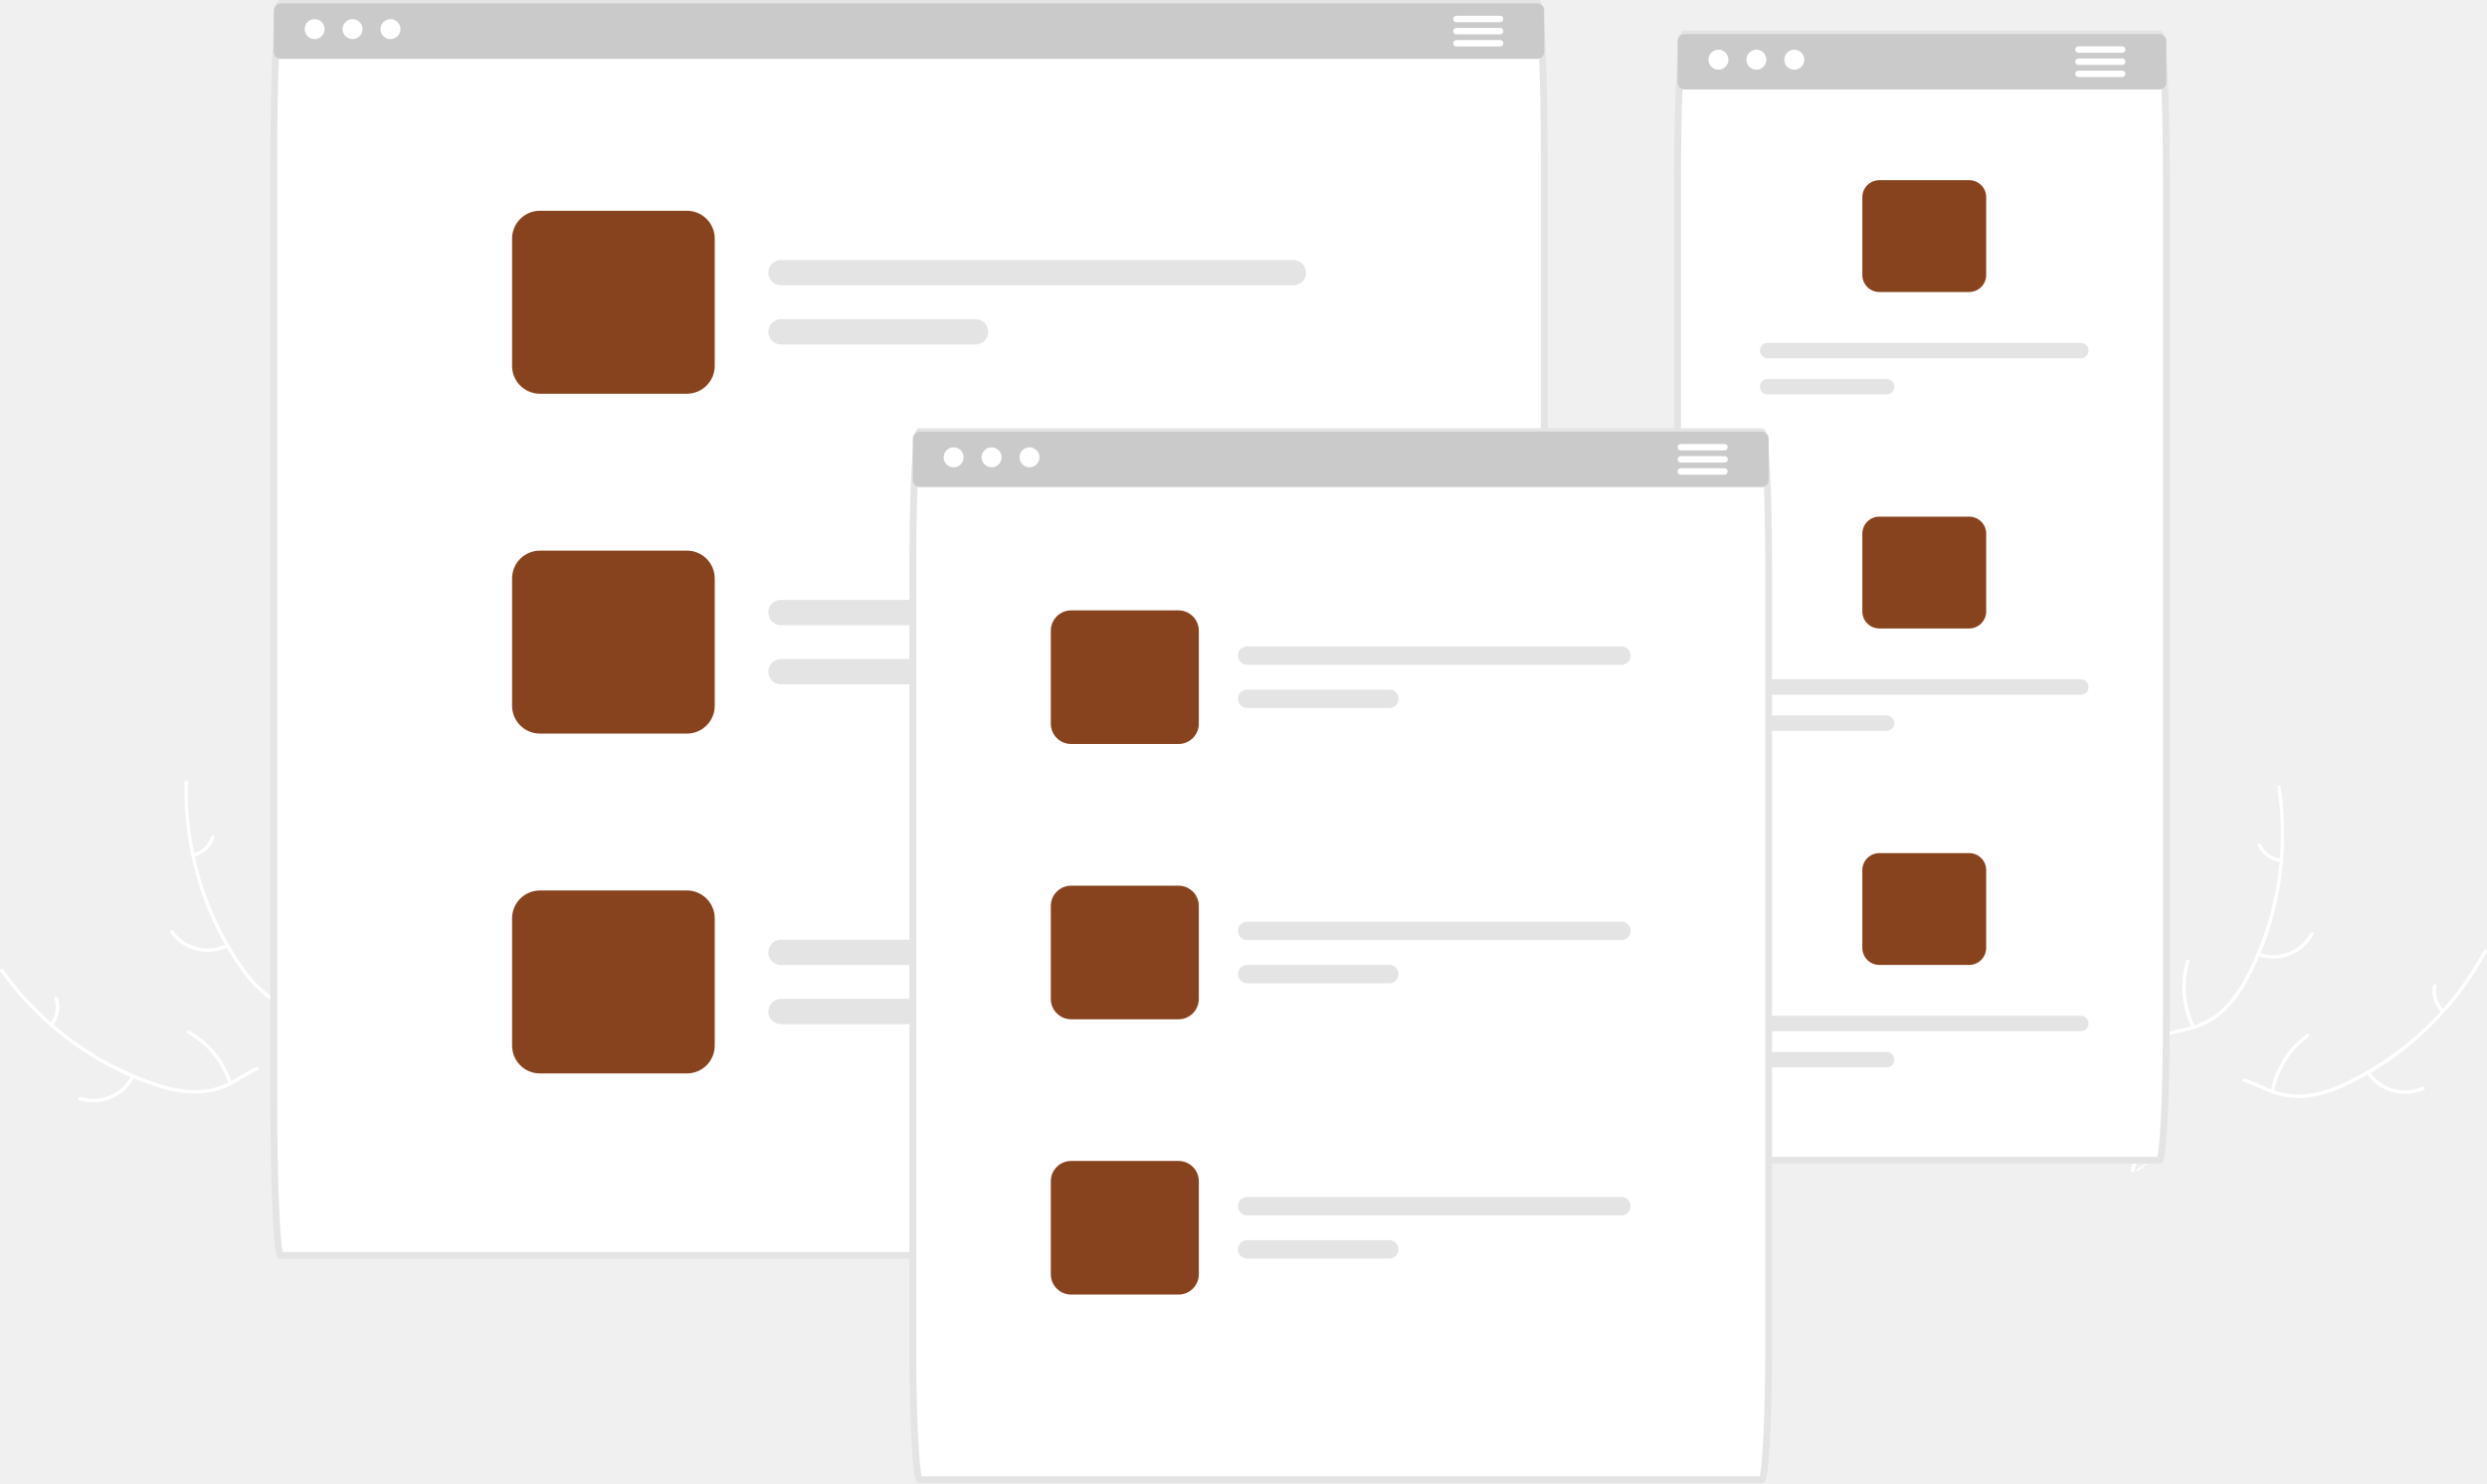
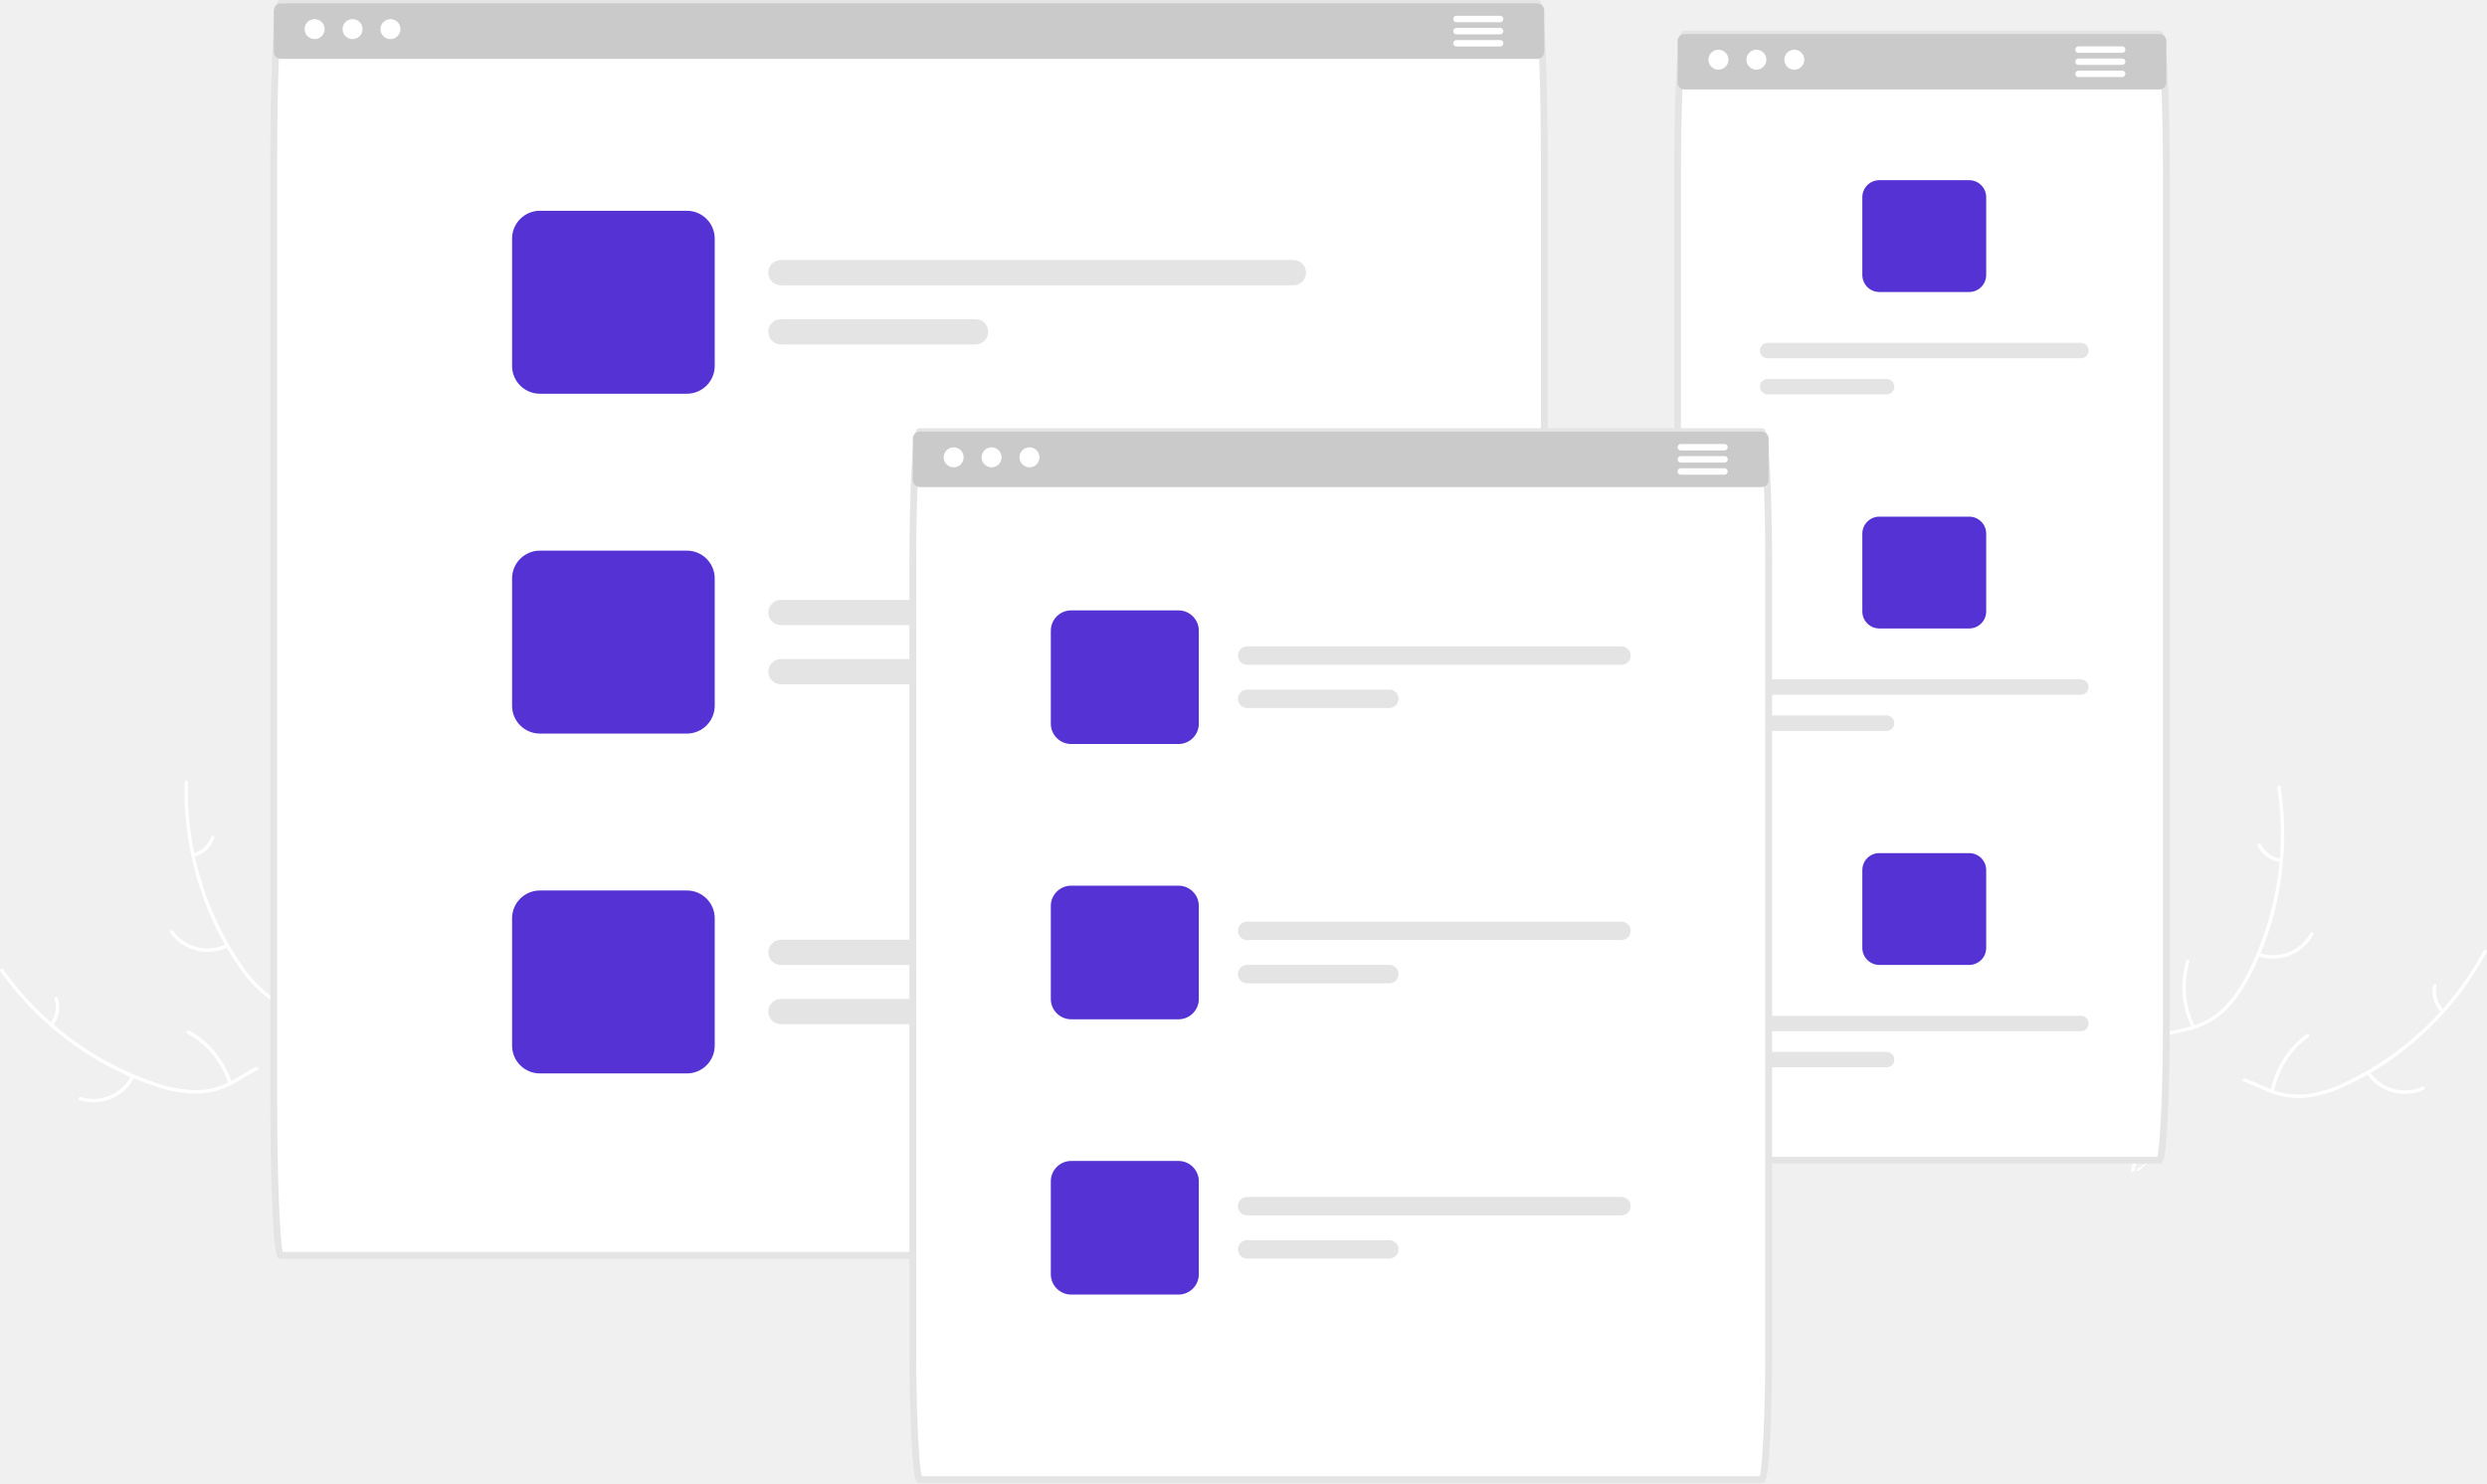
<svg xmlns="http://www.w3.org/2000/svg" data-name="Layer 1" width="731.662" height="436.38" viewBox="0 0 731.662 436.38">
  <path d="M277.281,566.582c-21.535-7.834-40.23-26.574-42.601-49.367a105.583,105.583,0,0,0,70.661,16.18c9.531-1.236,20.003-3.603,28.159,1.481,5.075,3.163,8.226,8.78,9.671,14.583,1.445,5.803,1.38,11.861,1.306,17.841l.671,1.334C322.652,573,298.816,574.416,277.281,566.582Z" transform="translate(-234.1692 -231.8101)" fill="#f0f0f0" />
  <path d="M235.147,517.101a90.245,90.245,0,0,0,44.499,33.208,38.862,38.862,0,0,0,11.96,2.286,22.289,22.289,0,0,0,11.315-3.096c3.234-1.823,6.331-4.061,9.951-5.066a13.648,13.648,0,0,1,11.009,1.838c4.061,2.549,6.963,6.406,9.67,10.276,3.006,4.297,6.06,8.807,10.752,11.416.569.316.045,1.18-.523.864-8.164-4.538-11.186-14.165-18.135-20.017-3.242-2.731-7.327-4.501-11.612-3.619-3.747.772-6.942,3.078-10.201,4.951a23.784,23.784,0,0,1-10.951,3.439,35.927,35.927,0,0,1-12.004-1.818,87.554,87.554,0,0,1-24.508-12.173,91.845,91.845,0,0,1-22.111-22.007c-.375-.529.515-1.008.888-.482Z" transform="translate(-234.1692 -231.8101)" fill="#fff" />
  <path d="M273.749,548.68a13.54,13.54,0,0,1-16.126,6.879c-.62-.195-.346-1.167.274-.972a12.537,12.537,0,0,0,14.988-6.43c.288-.583,1.15-.057.864.523Z" transform="translate(-234.1692 -231.8101)" fill="#fff" />
  <path d="M301.403,550.64a26.097,26.097,0,0,0-12.048-14.715c-.567-.318-.044-1.182.523-.864a27.144,27.144,0,0,1,12.506,15.338c.199.62-.783.858-.981.241Z" transform="translate(-234.1692 -231.8101)" fill="#fff" />
  <path d="M248.941,532.87a7.664,7.664,0,0,0,1.262-7.162c-.207-.617.776-.855.981-.241a8.588,8.588,0,0,1-1.379,7.926.522.522,0,0,1-.693.171.508.508,0,0,1-.171-.693Z" transform="translate(-234.1692 -231.8101)" fill="#fff" />
  <path d="M289.032,461.845c.14.382.28.764.428,1.148a100.932,100.932,0,0,0,6.94,14.829c.204.37.416.743.63,1.106a106.405,106.405,0,0,0,25.675,29.588,103.332,103.332,0,0,0,13.011,8.787c6.289,3.583,13.393,6.968,17.995,12.263a17.726,17.726,0,0,1,1.353,1.727l-8.342,36.418c-.06.073-.113.149-.173.222l-.267,1.469c-.244-.117-.495-.244-.739-.362-.142-.068-.282-.143-.424-.211-.094-.048-.188-.096-.276-.133-.031-.016-.063-.032-.086-.046-.088-.038-.165-.082-.244-.117q-2.105-1.059-4.203-2.152c-.008-.002-.008-.002-.015-.012a151.935,151.935,0,0,1-29.866-19.958c-.269-.237-.547-.475-.813-.728a98.602,98.602,0,0,1-11.118-11.633,87.173,87.173,0,0,1-5.177-7.141,72.487,72.487,0,0,1-9.195-20.715c-3.905-14.642-3.083-30.369,4.327-43.363C288.646,462.5,288.834,462.175,289.032,461.845Z" transform="translate(-234.1692 -231.8101)" fill="#f0f0f0" />
  <path d="M289.476,462.033A90.245,90.245,0,0,0,305.012,515.339a38.863,38.863,0,0,0,8.173,9.026,22.289,22.289,0,0,0,10.898,4.341c3.679.492,7.5.569,10.996,1.946a13.648,13.648,0,0,1,7.684,8.096c1.707,4.48,1.703,9.307,1.534,14.027-.187,5.24-.464,10.681,1.712,15.588.264.595-.674.969-.938.375-3.786-8.539-.404-18.045-2.428-26.901-.945-4.132-3.141-8.005-7.093-9.881-3.456-1.64-7.396-1.723-11.126-2.188a23.785,23.785,0,0,1-10.814-3.847,35.928,35.928,0,0,1-8.49-8.678,87.554,87.554,0,0,1-12.239-24.475,91.845,91.845,0,0,1-4.404-30.884c.019-.648,1.018-.495.999.149Z" transform="translate(-234.1692 -231.8101)" fill="#fff" />
  <path d="M301.285,510.487a13.54,13.54,0,0,1-17.018-4.216c-.378-.529.426-1.141.804-.611a12.537,12.537,0,0,0,15.838,3.89c.581-.292.952.647.375.938Z" transform="translate(-234.1692 -231.8101)" fill="#fff" />
  <path d="M322.185,528.702a26.097,26.097,0,0,0-.76-19.003c-.262-.596.676-.97.938-.375a27.144,27.144,0,0,1,.751,19.776c-.215.615-1.142.214-.928-.398Z" transform="translate(-234.1692 -231.8101)" fill="#fff" />
  <path d="M290.996,482.928a7.664,7.664,0,0,0,5.32-4.958c.207-.617,1.134-.215.928.398a8.588,8.588,0,0,1-5.873,5.498.522.522,0,0,1-.656-.281.508.508,0,0,1,.281-.656Z" transform="translate(-234.1692 -231.8101)" fill="#fff" />
  <path d="M929.098,565.83c20.409-10.422,36.658-31.318,36.21-54.229A105.583,105.583,0,0,1,897.171,536.343c-9.611-.055-20.294-1.117-27.764,4.931-4.648,3.763-7.084,9.724-7.805,15.661-.721,5.937.088,11.94.897,17.866l-.502,1.406C884.859,577.776,908.689,576.252,929.098,565.83Z" transform="translate(-234.1692 -231.8101)" fill="#f0f0f0" />
  <path d="M964.83,511.545a90.245,90.245,0,0,1-40.079,38.426,38.863,38.863,0,0,1-11.588,3.739,22.289,22.289,0,0,1-11.61-1.681c-3.433-1.411-6.782-3.253-10.499-3.805a13.648,13.648,0,0,0-10.7,3.177c-3.716,3.029-6.123,7.213-8.334,11.386-2.455,4.634-4.931,9.485-9.267,12.651-.525.384.1,1.176.625.793,7.544-5.507,9.36-15.432,15.537-22.094,2.882-3.109,6.719-5.367,11.08-5.019,3.813.305,7.268,2.201,10.732,3.66a23.784,23.784,0,0,0,11.291,2.067,35.928,35.928,0,0,0,11.689-3.279,87.554,87.554,0,0,0,22.825-15.094,91.845,91.845,0,0,0,19.238-24.558c.307-.571-.635-.937-.94-.37Z" transform="translate(-234.1692 -231.8101)" fill="#fff" />
  <path d="M930.403,547.629a13.54,13.54,0,0,0,16.85,4.845c.591-.27.2-1.201-.392-.931a12.537,12.537,0,0,1-15.664-4.539c-.357-.543-1.148.085-.793.625Z" transform="translate(-234.1692 -231.8101)" fill="#fff" />
  <path d="M903.199,552.974a26.097,26.097,0,0,1,10.148-16.085c.524-.385-.102-1.178-.625-.793a27.144,27.144,0,0,0-10.526,16.759c-.121.64.883.755,1.003.119Z" transform="translate(-234.1692 -231.8101)" fill="#fff" />
  <path d="M953.079,528.89a7.664,7.664,0,0,1-2.133-6.952c.129-.638-.875-.753-1.003-.119a8.588,8.588,0,0,0,2.343,7.697.522.522,0,0,0,.709.084.508.508,0,0,0,.084-.709Z" transform="translate(-234.1692 -231.8101)" fill="#fff" />
  <path d="M904.561,463.331c-.092.396-.184.792-.284,1.192a100.932,100.932,0,0,1-5.064,15.57c-.157.393-.321.788-.489,1.175a106.405,106.405,0,0,1-21.844,32.52,103.332,103.332,0,0,1-11.832,10.32c-5.801,4.329-12.435,8.561-16.351,14.382a17.728,17.728,0,0,0-1.131,1.88l12.755,35.117c.069.065.13.134.199.199l.445,1.425c.228-.147.461-.303.689-.45.133-.084.262-.177.395-.261.087-.059.175-.118.257-.166.029-.019.058-.039.079-.056.082-.048.154-.101.228-.147q1.959-1.31,3.907-2.652c.008-.003.008-.003.013-.014a151.936,151.936,0,0,0,27.186-23.478c.238-.268.485-.539.717-.823a98.603,98.603,0,0,0,9.603-12.911,87.168,87.168,0,0,0,4.26-7.723,72.487,72.487,0,0,0,6.579-21.688c2.075-15.01-.673-30.518-9.624-42.503C905.025,463.934,904.798,463.635,904.561,463.331Z" transform="translate(-234.1692 -231.8101)" fill="#f0f0f0" />
  <path d="M904.144,463.572a90.245,90.245,0,0,1-8.866,54.812,38.863,38.863,0,0,1-7.002,9.962,22.289,22.289,0,0,1-10.282,5.648c-3.591.94-7.373,1.486-10.673,3.283a13.648,13.648,0,0,0-6.631,8.979c-1.144,4.656-.546,9.446.201,14.109.83,5.178,1.773,10.543.217,15.681-.189.623.788.879.977.257,2.708-8.939-1.817-17.957-.897-26.995.43-4.217,2.133-8.331,5.825-10.678,3.229-2.052,7.128-2.619,10.772-3.539a23.784,23.784,0,0,0,10.259-5.147,35.928,35.928,0,0,0,7.359-9.656,87.554,87.554,0,0,0,9.137-25.794,91.845,91.845,0,0,0,.575-31.191c-.099-.641-1.071-.366-.973.271Z" transform="translate(-234.1692 -231.8101)" fill="#fff" />
  <path d="M898.381,513.111a13.54,13.54,0,0,0,16.371-6.276c.31-.571-.563-1.08-.873-.508a12.537,12.537,0,0,1-15.24,5.807c-.612-.218-.866.759-.257.977Z" transform="translate(-234.1692 -231.8101)" fill="#fff" />
  <path d="M879.878,533.757a26.097,26.097,0,0,1-1.581-18.953c.186-.623-.791-.88-.977-.257a27.144,27.144,0,0,0,1.685,19.719c.289.584,1.159.072.872-.509Z" transform="translate(-234.1692 -231.8101)" fill="#fff" />
  <path d="M905.204,484.496a7.664,7.664,0,0,1-5.889-4.267c-.281-.587-1.152-.074-.872.509a8.588,8.588,0,0,0,6.504,4.735.522.522,0,0,0,.617-.36.508.508,0,0,0-.36-.617Z" transform="translate(-234.1692 -231.8101)" fill="#fff" />
  <path d="M871.498,246.81h-143.79v9.25a2.04,2.04,0,0,0,.46,1.3c-.29,7.23-.46,16.46-.46,26.49v247.3c0,23.18.93,42.04,2.07,42.04h139.65c1.14,0,2.07-18.86,2.07-42.04v-247.3c0-10.03-.17-19.26-.46-26.49a2.039,2.039,0,0,0,.46-1.3Z" transform="translate(-234.1692 -231.8101)" fill="#fff" />
  <path d="M869.429,574.19H729.779c-1.088,0-1.807,0-2.461-13.278-.393-7.968-.609-18.538-.609-29.762V283.85c0-9.694.164-19.116.461-26.53.186-4.452.399-8.018.633-10.6.459-5.056.896-5.91,1.976-5.91h139.65c1.079,0,1.516.854,1.976,5.91.235,2.592.448,6.158.633,10.598l0.0.002c.297,7.407.461,16.829.461,26.53V531.15c0,11.224-.216,21.794-.609,29.762C871.236,574.19,870.517,574.19,869.429,574.19Zm-139.082-2H868.86c.724-2.733,1.638-17.57,1.638-41.04V283.85c0-9.675-.163-19.068-.459-26.448h-0c-.184-4.408-.395-7.941-.626-10.501a28.884,28.884,0,0,0-.562-4.09H730.356a28.896,28.896,0,0,0-.562,4.09c-.231,2.55-.442,6.083-.627,10.501-.296,7.387-.459,16.78-.459,26.448V531.15C728.708,554.619,729.623,569.457,730.347,572.19Z" transform="translate(-234.1692 -231.8101)" fill="#e4e4e4" />
  <path d="M869.429,241.81H729.779a2.074,2.074,0,0,0-2.07,2.07v12.18a2.04,2.04,0,0,0,.46,1.3,2.079,2.079,0,0,0,1.61.77h139.65a2.08,2.08,0,0,0,1.61-.77,2.039,2.039,0,0,0,.46-1.3v-12.18A2.074,2.074,0,0,0,869.429,241.81Z" transform="translate(-234.1692 -231.8101)" fill="#cacaca" />
  <circle id="b800b2fc-3bcc-4a40-9972-a80335d602c8" data-name="Ellipse 90" cx="505.559" cy="17.565" r="2.94" fill="#fff" />
  <circle id="fa63cc97-e384-451c-9b8c-3b6845b8b0f6" data-name="Ellipse 91" cx="516.717" cy="17.565" r="2.94" fill="#fff" />
  <circle id="beaeadfc-8efd-4e6c-adaf-945ac9d4d623" data-name="Ellipse 92" cx="527.875" cy="17.565" r="2.94" fill="#fff" />
  <path d="M858.498,245.45H845.648a.956.956,0,0,0-.95.95.801.801,0,0,0,.1.41.943.943,0,0,0,.85.54h12.85a.948.948,0,0,0,.86-.54.914.914,0,0,0,.09-.41A.95.95,0,0,0,858.498,245.45Z" transform="translate(-234.1692 -231.8101)" fill="#fff" />
  <path d="M858.498,249.02H845.648a.95.95,0,0,0,0,1.9h12.85a.95.95,0,1,0,0-1.9Z" transform="translate(-234.1692 -231.8101)" fill="#fff" />
  <path d="M858.498,252.59H845.648a.95.95,0,0,0,0,1.9h12.85a.95.95,0,1,0,0-1.9Z" transform="translate(-234.1692 -231.8101)" fill="#fff" />
-   <path d="M813.498,284.83H787.058a5.002,5.002,0,0,0-5,5v22.9a5.008,5.008,0,0,0,5,5h26.44a5.015,5.015,0,0,0,5-5v-22.9A5.008,5.008,0,0,0,813.498,284.83Z" transform="translate(-234.1692 -231.8101)" fill="#87431D" />
+   <path d="M813.498,284.83H787.058a5.002,5.002,0,0,0-5,5v22.9a5.008,5.008,0,0,0,5,5h26.44a5.015,5.015,0,0,0,5-5v-22.9A5.008,5.008,0,0,0,813.498,284.83Z" transform="translate(-234.1692 -231.8101)" fill="#5432D3" />
  <path d="M846.349,332.69h-92.15a2.27,2.27,0,1,0,0,4.54h92.15a2.27,2.27,0,1,0,0-4.54Z" transform="translate(-234.1692 -231.8101)" fill="#e4e4e4" />
  <path d="M789.199,343.33h-35a2.27,2.27,0,1,0,0,4.54h35a2.27,2.27,0,1,0,0-4.54Z" transform="translate(-234.1692 -231.8101)" fill="#e4e4e4" />
-   <path d="M813.498,383.83H787.058a5.002,5.002,0,0,0-5,5v22.9a5.008,5.008,0,0,0,5,5h26.44a5.015,5.015,0,0,0,5-5v-22.9A5.008,5.008,0,0,0,813.498,383.83Z" transform="translate(-234.1692 -231.8101)" fill="#87431D" />
+   <path d="M813.498,383.83H787.058a5.002,5.002,0,0,0-5,5v22.9a5.008,5.008,0,0,0,5,5h26.44a5.015,5.015,0,0,0,5-5v-22.9A5.008,5.008,0,0,0,813.498,383.83Z" transform="translate(-234.1692 -231.8101)" fill="#5432D3" />
  <path d="M846.349,431.69h-92.15a2.27,2.27,0,1,0,0,4.54h92.15a2.27,2.27,0,1,0,0-4.54Z" transform="translate(-234.1692 -231.8101)" fill="#e4e4e4" />
  <path d="M789.199,442.33h-35a2.27,2.27,0,1,0,0,4.54h35a2.27,2.27,0,1,0,0-4.54Z" transform="translate(-234.1692 -231.8101)" fill="#e4e4e4" />
-   <path d="M813.498,482.83H787.058a5.002,5.002,0,0,0-5,5v22.9a5.008,5.008,0,0,0,5,5h26.44a5.015,5.015,0,0,0,5-5v-22.9A5.008,5.008,0,0,0,813.498,482.83Z" transform="translate(-234.1692 -231.8101)" fill="#87431D" />
+   <path d="M813.498,482.83H787.058a5.002,5.002,0,0,0-5,5v22.9a5.008,5.008,0,0,0,5,5h26.44a5.015,5.015,0,0,0,5-5v-22.9A5.008,5.008,0,0,0,813.498,482.83Z" transform="translate(-234.1692 -231.8101)" fill="#5432D3" />
  <path d="M846.349,530.69h-92.15a2.27,2.27,0,1,0,0,4.54h92.15a2.27,2.27,0,1,0,0-4.54Z" transform="translate(-234.1692 -231.8101)" fill="#e4e4e4" />
  <path d="M789.199,541.33h-35a2.27,2.27,0,1,0,0,4.54h35a2.27,2.27,0,1,0,0-4.54Z" transform="translate(-234.1692 -231.8101)" fill="#e4e4e4" />
  <path d="M688.498,234.88a2.074,2.074,0,0,0-2.07-2.07H316.779a2.074,2.074,0,0,0-2.07,2.07v12.18a2.017,2.017,0,0,0,.53,1.37c-.33,8.27-.53,19.17-.53,31.11v274.91c0,25.78.93,46.74,2.07,46.74h369.65c1.14,0,2.07-20.96,2.07-46.74v-274.91c0-11.94-.2-22.84-.53-31.11a2.016,2.016,0,0,0,.53-1.37Z" transform="translate(-234.1692 -231.8101)" fill="#fff" />
  <path d="M686.429,602.19H316.779c-1.13,0-1.812,0-2.462-14.658-.392-8.855-.609-20.604-.609-33.082V279.54c0-11.507.189-22.57.531-31.15.657-16.58,1.406-16.58,2.539-16.58h369.65c1.133,0,1.882.003,2.539,16.58h0c.342,8.572.531,19.635.531,31.15V554.45c0,12.479-.216,24.228-.608,33.082C688.241,602.19,687.558,602.19,686.429,602.19Zm-369.066-2H685.845c.818-3.135,1.654-20.74,1.654-45.74V279.54c0-11.489-.188-22.524-.529-31.07v-0c-.416-10.503-.903-13.7-1.135-14.66H317.373c-.233.96-.719,4.156-1.135,14.66-.341,8.555-.529,19.589-.529,31.07V554.45C315.708,579.45,316.544,597.054,317.362,600.19Z" transform="translate(-234.1692 -231.8101)" fill="#e4e4e4" />
  <path d="M686.429,232.81H316.779a2.074,2.074,0,0,0-2.07,2.07v12.18a2.017,2.017,0,0,0,.53,1.37,2.051,2.051,0,0,0,1.54.7h369.65a2.051,2.051,0,0,0,1.54-.7,2.016,2.016,0,0,0,.53-1.37v-12.18A2.074,2.074,0,0,0,686.429,232.81Z" transform="translate(-234.1692 -231.8101)" fill="#cacaca" />
  <circle id="b7005a6f-2f7f-4001-b097-d8b6c117468f" data-name="Ellipse 90" cx="92.559" cy="8.565" r="2.94" fill="#fff" />
  <circle id="a0adf4f5-8105-4330-a35a-c3adb8f4e7bc" data-name="Ellipse 91" cx="103.717" cy="8.565" r="2.94" fill="#fff" />
  <circle id="a64b73a5-7207-44c1-bcaf-f99ab7b9c6dc" data-name="Ellipse 92" cx="114.875" cy="8.565" r="2.94" fill="#fff" />
  <path d="M675.498,236.45H662.648a.95.95,0,0,0,0,1.9h12.85a.95.95,0,1,0,0-1.9Z" transform="translate(-234.1692 -231.8101)" fill="#fff" />
  <path d="M675.498,240.02H662.648a.95.95,0,0,0,0,1.9h12.85a.95.95,0,1,0,0-1.9Z" transform="translate(-234.1692 -231.8101)" fill="#fff" />
  <path d="M675.498,243.59H662.648a.95.95,0,0,0,0,1.9h12.85a.95.95,0,1,0,0-1.9Z" transform="translate(-234.1692 -231.8101)" fill="#fff" />
-   <path d="M436.259,293.83H392.998a8.19,8.19,0,0,0-8.18,8.18v37.47a8.19,8.19,0,0,0,8.18,8.18h43.26a8.19,8.19,0,0,0,8.18-8.18V302.01A8.19,8.19,0,0,0,436.259,293.83Z" transform="translate(-234.1692 -231.8101)" fill="#87431D" />
+   <path d="M436.259,293.83H392.998a8.19,8.19,0,0,0-8.18,8.18v37.47a8.19,8.19,0,0,0,8.18,8.18h43.26a8.19,8.19,0,0,0,8.18-8.18V302.01A8.19,8.19,0,0,0,436.259,293.83Z" transform="translate(-234.1692 -231.8101)" fill="#5432D3" />
  <path d="M614.688,308.32H463.909a3.715,3.715,0,0,0,0,7.43H614.688a3.715,3.715,0,0,0,0-7.43Z" transform="translate(-234.1692 -231.8101)" fill="#e4e4e4" />
  <path d="M521.179,325.73h-57.27a3.715,3.715,0,0,0,0,7.43h57.27a3.715,3.715,0,0,0,0-7.43Z" transform="translate(-234.1692 -231.8101)" fill="#e4e4e4" />
-   <path d="M436.259,393.83H392.998a8.19,8.19,0,0,0-8.18,8.18v37.47a8.19,8.19,0,0,0,8.18,8.18h43.26a8.19,8.19,0,0,0,8.18-8.18V402.01A8.19,8.19,0,0,0,436.259,393.83Z" transform="translate(-234.1692 -231.8101)" fill="#87431D" />
+   <path d="M436.259,393.83H392.998a8.19,8.19,0,0,0-8.18,8.18v37.47a8.19,8.19,0,0,0,8.18,8.18h43.26a8.19,8.19,0,0,0,8.18-8.18V402.01A8.19,8.19,0,0,0,436.259,393.83Z" transform="translate(-234.1692 -231.8101)" fill="#5432D3" />
  <path d="M614.688,408.32H463.909a3.715,3.715,0,0,0,0,7.43H614.688a3.715,3.715,0,0,0,0-7.43Z" transform="translate(-234.1692 -231.8101)" fill="#e4e4e4" />
  <path d="M521.179,425.73h-57.27a3.715,3.715,0,0,0,0,7.43h57.27a3.715,3.715,0,0,0,0-7.43Z" transform="translate(-234.1692 -231.8101)" fill="#e4e4e4" />
-   <path d="M436.259,493.83H392.998a8.19,8.19,0,0,0-8.18,8.18v37.47a8.19,8.19,0,0,0,8.18,8.18h43.26a8.19,8.19,0,0,0,8.18-8.18V502.01A8.19,8.19,0,0,0,436.259,493.83Z" transform="translate(-234.1692 -231.8101)" fill="#87431D" />
+   <path d="M436.259,493.83H392.998a8.19,8.19,0,0,0-8.18,8.18v37.47a8.19,8.19,0,0,0,8.18,8.18h43.26a8.19,8.19,0,0,0,8.18-8.18V502.01A8.19,8.19,0,0,0,436.259,493.83Z" transform="translate(-234.1692 -231.8101)" fill="#5432D3" />
  <path d="M614.688,508.32H463.909a3.715,3.715,0,0,0,0,7.43H614.688a3.715,3.715,0,0,0,0-7.43Z" transform="translate(-234.1692 -231.8101)" fill="#e4e4e4" />
  <path d="M521.179,525.73h-57.27a3.715,3.715,0,0,0,0,7.43h57.27a3.715,3.715,0,0,0,0-7.43Z" transform="translate(-234.1692 -231.8101)" fill="#e4e4e4" />
  <path d="M752.431,667.19H504.783c-1.142,0-2.071-17.549-2.071-39.123v-230.134c0-21.574.929-39.123,2.071-39.123H752.431c1.142,0,2.071,17.549,2.071,39.123v230.134C754.502,649.64,753.573,667.19,752.431,667.19Z" transform="translate(-234.1692 -231.8101)" fill="#fff" />
  <path d="M752.432,668.19H504.783c-1.048,0-1.805,0-2.462-12.418-.393-7.415-.609-17.254-.609-27.705V397.933c0-10.451.216-20.29.609-27.705.657-12.419,1.414-12.419,2.462-12.419H752.432c1.048,0,1.805,0,2.462,12.419.393,7.415.609,17.254.609,27.705V628.066c0,10.451-.216,20.29-.609,27.705C754.236,668.19,753.479,668.19,752.432,668.19Zm-247.095-2h246.542c.718-2.591,1.624-16.394,1.624-38.124V397.933c0-21.73-.906-35.533-1.624-38.124h-246.542c-.718,2.591-1.624,16.394-1.624,38.124V628.066C503.712,649.796,504.618,663.599,505.336,666.19Z" transform="translate(-234.1692 -231.8101)" fill="#e4e4e4" />
  <path d="M752.431,375.13H504.783a2.073,2.073,0,0,1-2.071-2.071V360.88a2.073,2.073,0,0,1,2.071-2.071H752.431a2.073,2.073,0,0,1,2.071,2.071v12.179A2.073,2.073,0,0,1,752.431,375.13Z" transform="translate(-234.1692 -231.8101)" fill="#cacaca" />
  <circle id="a9432236-99f6-4733-9920-e312ad95354d" data-name="Ellipse 90" cx="280.559" cy="134.565" r="2.94" fill="#fff" />
  <circle id="fc8d1cb9-e477-4d66-a241-a00170356ca4" data-name="Ellipse 91" cx="291.717" cy="134.565" r="2.94" fill="#fff" />
  <circle id="bc1189a4-69b8-41a6-80e2-1e52c3b8abfb" data-name="Ellipse 92" cx="302.875" cy="134.565" r="2.94" fill="#fff" />
  <path d="M741.499,364.352H728.65a.952.952,0,0,1,0-1.904h12.849a.952.952,0,0,1,0,1.904Z" transform="translate(-234.1692 -231.8101)" fill="#fff" />
  <path d="M741.499,367.921H728.65a.952.952,0,0,1,0-1.903h12.849a.952.952,0,1,1,0,1.903Z" transform="translate(-234.1692 -231.8101)" fill="#fff" />
  <path d="M741.499,371.49H728.65a.952.952,0,0,1,0-1.904h12.849a.952.952,0,0,1,0,1.904Z" transform="translate(-234.1692 -231.8101)" fill="#fff" />
-   <path d="M580.882,450.727H549.289a5.981,5.981,0,0,1-5.975-5.975V417.389a5.981,5.981,0,0,1,5.975-5.975h31.593a5.981,5.981,0,0,1,5.975,5.975V444.752A5.981,5.981,0,0,1,580.882,450.727Z" transform="translate(-234.1692 -231.8101)" fill="#87431D" />
+   <path d="M580.882,450.727H549.289a5.981,5.981,0,0,1-5.975-5.975V417.389a5.981,5.981,0,0,1,5.975-5.975h31.593a5.981,5.981,0,0,1,5.975,5.975V444.752A5.981,5.981,0,0,1,580.882,450.727Z" transform="translate(-234.1692 -231.8101)" fill="#5432D3" />
  <path d="M711.187,427.426H601.077a2.712,2.712,0,0,1,0-5.425H711.187a2.712,2.712,0,0,1,0,5.425Z" transform="translate(-234.1692 -231.8101)" fill="#e4e4e4" />
  <path d="M642.898,440.14H601.077a2.712,2.712,0,1,1,0-5.425h41.822a2.712,2.712,0,1,1,0,5.425Z" transform="translate(-234.1692 -231.8101)" fill="#e4e4e4" />
-   <path d="M580.882,531.727H549.289a5.981,5.981,0,0,1-5.975-5.975V498.389a5.981,5.981,0,0,1,5.975-5.975h31.593a5.981,5.981,0,0,1,5.975,5.975V525.752A5.981,5.981,0,0,1,580.882,531.727Z" transform="translate(-234.1692 -231.8101)" fill="#87431D" />
+   <path d="M580.882,531.727H549.289a5.981,5.981,0,0,1-5.975-5.975V498.389a5.981,5.981,0,0,1,5.975-5.975h31.593a5.981,5.981,0,0,1,5.975,5.975V525.752A5.981,5.981,0,0,1,580.882,531.727Z" transform="translate(-234.1692 -231.8101)" fill="#5432D3" />
  <path d="M711.187,508.426H601.077a2.712,2.712,0,0,1,0-5.425H711.187a2.712,2.712,0,0,1,0,5.425Z" transform="translate(-234.1692 -231.8101)" fill="#e4e4e4" />
  <path d="M642.898,521.14H601.077a2.712,2.712,0,1,1,0-5.425h41.822a2.712,2.712,0,1,1,0,5.425Z" transform="translate(-234.1692 -231.8101)" fill="#e4e4e4" />
-   <path d="M580.882,612.727H549.289a5.981,5.981,0,0,1-5.975-5.975V579.389a5.981,5.981,0,0,1,5.975-5.975h31.593a5.981,5.981,0,0,1,5.975,5.975V606.752A5.981,5.981,0,0,1,580.882,612.727Z" transform="translate(-234.1692 -231.8101)" fill="#87431D" />
+   <path d="M580.882,612.727H549.289a5.981,5.981,0,0,1-5.975-5.975V579.389a5.981,5.981,0,0,1,5.975-5.975h31.593a5.981,5.981,0,0,1,5.975,5.975V606.752A5.981,5.981,0,0,1,580.882,612.727Z" transform="translate(-234.1692 -231.8101)" fill="#5432D3" />
  <path d="M711.187,589.426H601.077a2.712,2.712,0,1,1,0-5.425H711.187a2.712,2.712,0,1,1,0,5.425Z" transform="translate(-234.1692 -231.8101)" fill="#e4e4e4" />
  <path d="M642.898,602.14H601.077a2.712,2.712,0,1,1,0-5.425h41.822a2.712,2.712,0,1,1,0,5.425Z" transform="translate(-234.1692 -231.8101)" fill="#e4e4e4" />
</svg>
